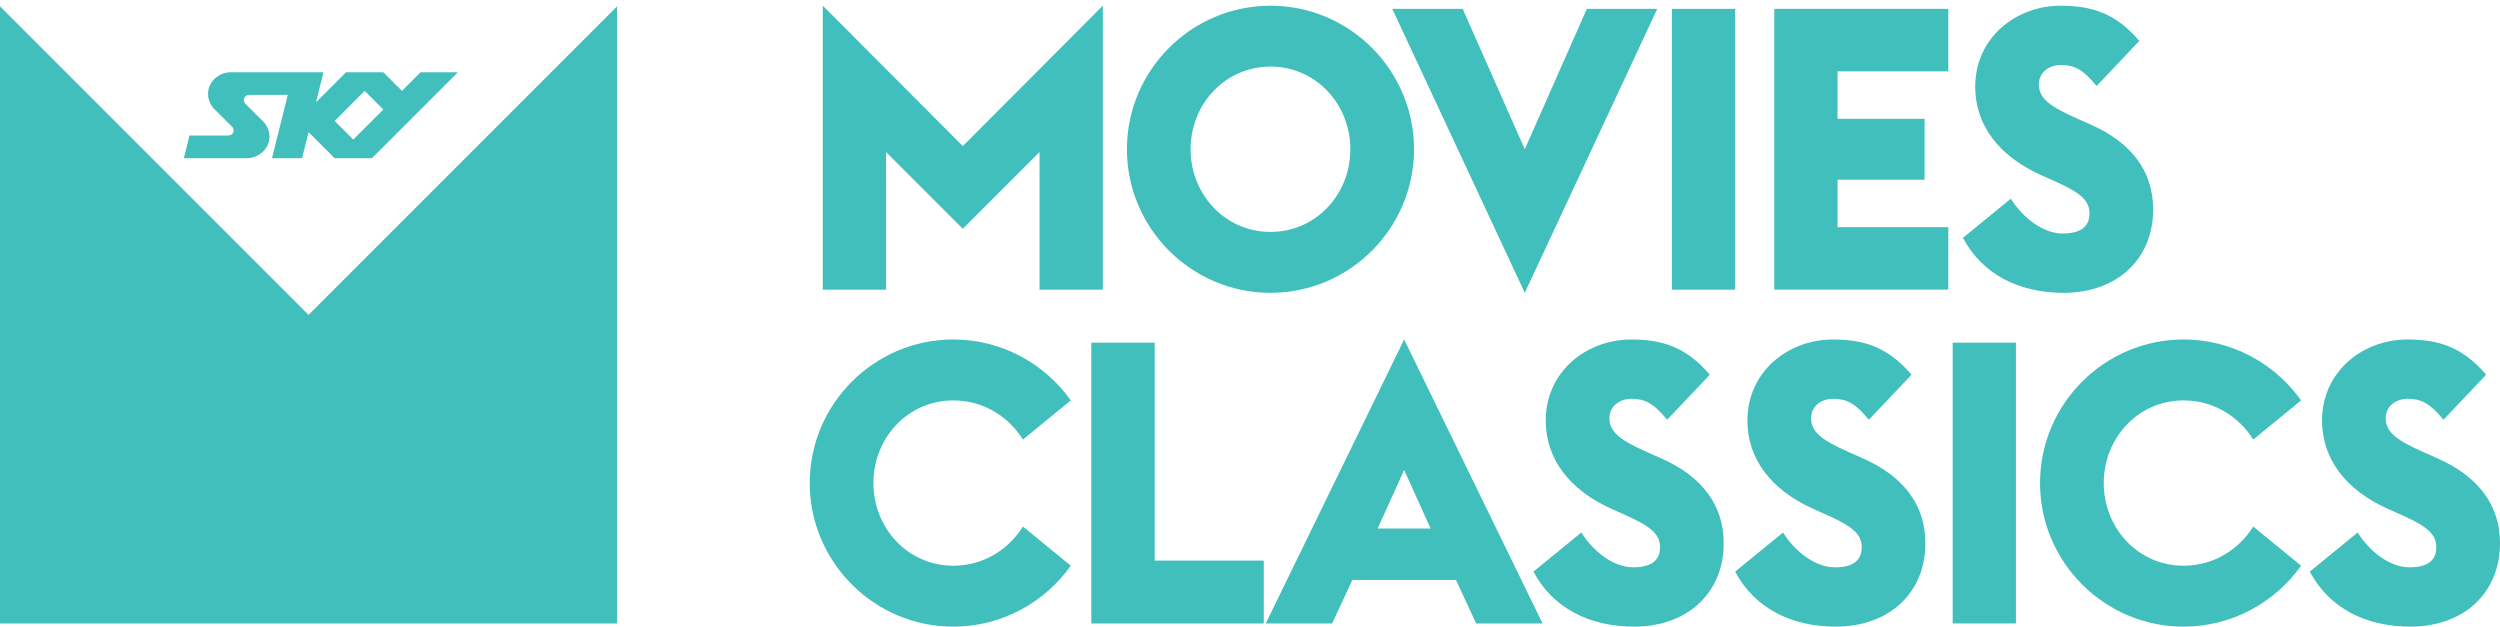
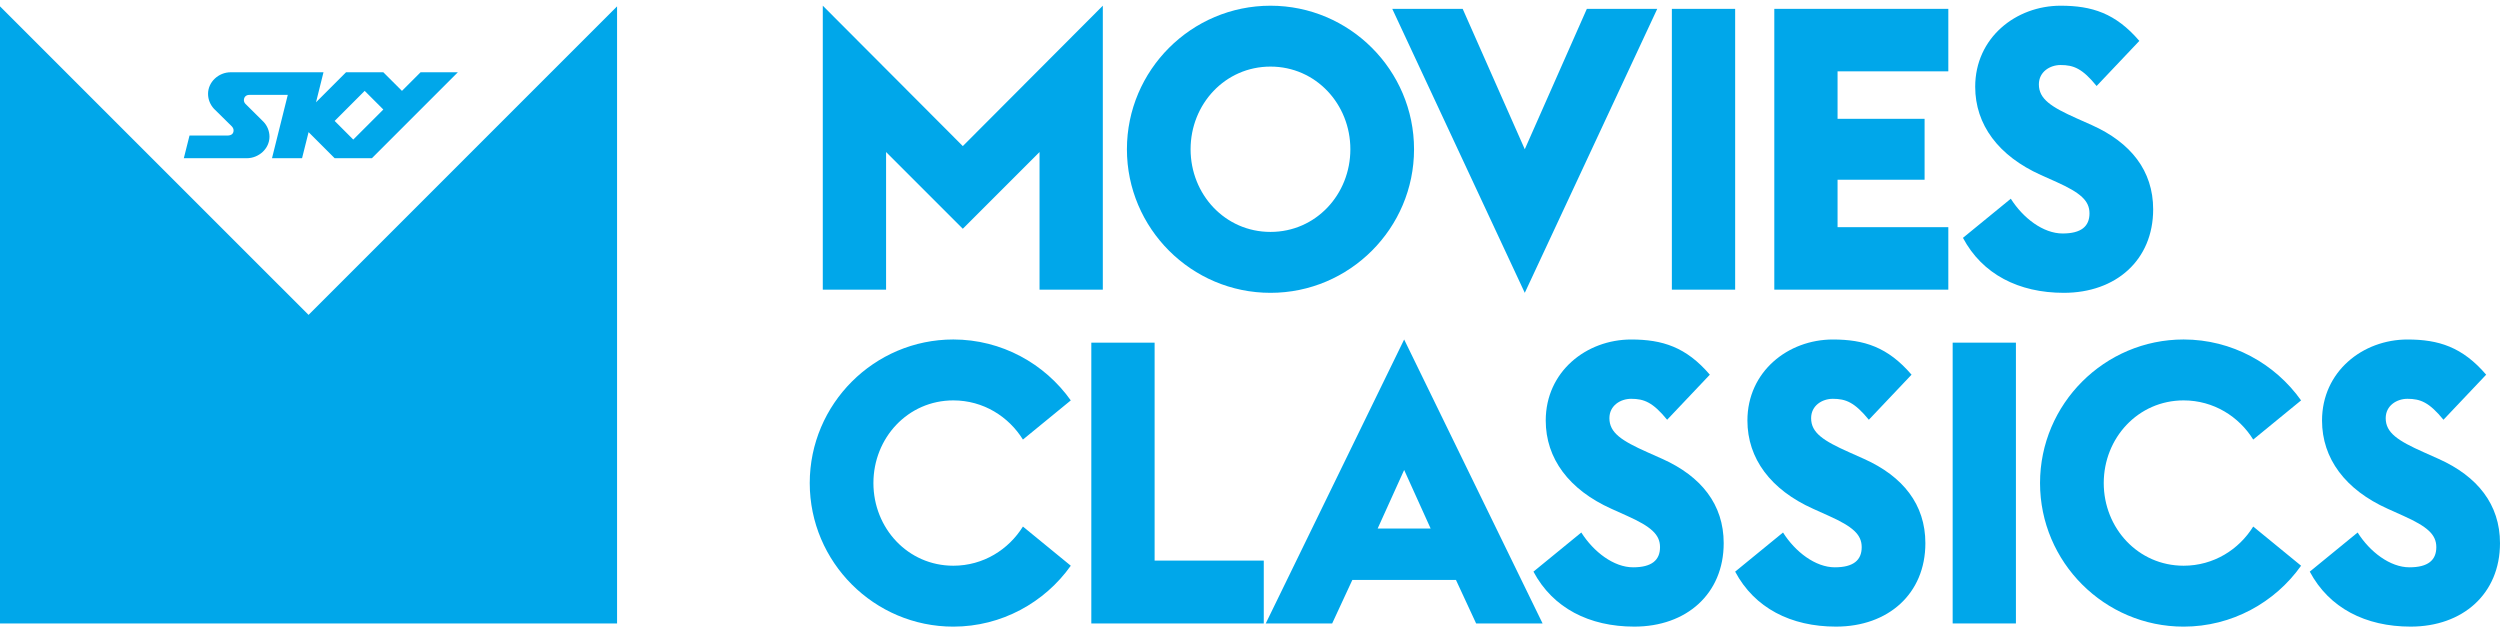
<svg xmlns="http://www.w3.org/2000/svg" width="25.265mm" height="6.333mm" viewBox="0 0 89.521 22.438" id="svg316268" version="1.1">
  <defs id="defs316270">
    <clipPath clipPathUnits="userSpaceOnUse" id="clipPath72618">
      <path d="m 32.314,539.122 82.801,0 0,24.803 -82.801,0 0,-24.803 z" id="path72620" />
    </clipPath>
  </defs>
  <g id="layer1" transform="translate(-323.8111,-481.143)">
-     <g transform="matrix(1.25,0,0,-1.25,276.4279,1181.867)" id="g72614">
-       <g id="g72616" clip-path="url(#clipPath72618)">
-         <g id="g72622" transform="translate(48.0265,556.5815)">
-           <path d="M 0,0 -0.533,0.534 0.327,1.395 0.861,0.861 0,0 Z M 1.928,1.928 1.395,1.395 0.861,1.928 l -1.068,0 -0.86,-0.86 0.214,0.86 -2.659,0 c -0.343,0 -0.648,-0.274 -0.648,-0.618 0,-0.165 0.065,-0.314 0.168,-0.426 L -3.479,0.378 C -3.445,0.342 -3.428,0.299 -3.429,0.264 -3.428,0.179 -3.478,0.115 -3.611,0.115 l -1.08,0 -0.163,-0.649 1.803,0 c 0.343,0 0.65,0.271 0.651,0.616 -10e-4,0.164 -0.065,0.315 -0.169,0.425 l -0.519,0.515 c -0.029,0.029 -0.045,0.07 -0.045,0.106 0,0.085 0.056,0.153 0.158,0.152 l 1.099,0 -0.452,-1.814 0.861,0 0.187,0.747 0.747,-0.747 1.067,0 2.462,2.462 -1.068,0 z m 5.629,1.888 0,-17.677 -17.677,0 0,17.677 8.839,-8.838 8.838,8.838 z" style="fill:#40bfbc;fill-opacity:1;fill-rule:nonzero;stroke:none" id="path72624" />
+     <g transform="matrix(1.25,0,0,-1.25,276.4279,1181.867)" id="g72614" style="fill:#00a7ea;fill-opacity:1">
+       <g id="g72616" clip-path="url(#clipPath72618)" style="fill:#00a7ea;fill-opacity:1">
+         <g id="g72622" transform="translate(48.0265,556.5815)" style="fill:#00a7ea;fill-opacity:1">
+           <path d="M 0,0 -0.533,0.534 0.327,1.395 0.861,0.861 0,0 Z M 1.928,1.928 1.395,1.395 0.861,1.928 l -1.068,0 -0.86,-0.86 0.214,0.86 -2.659,0 c -0.343,0 -0.648,-0.274 -0.648,-0.618 0,-0.165 0.065,-0.314 0.168,-0.426 L -3.479,0.378 C -3.445,0.342 -3.428,0.299 -3.429,0.264 -3.428,0.179 -3.478,0.115 -3.611,0.115 l -1.08,0 -0.163,-0.649 1.803,0 c 0.343,0 0.65,0.271 0.651,0.616 -10e-4,0.164 -0.065,0.315 -0.169,0.425 l -0.519,0.515 c -0.029,0.029 -0.045,0.07 -0.045,0.106 0,0.085 0.056,0.153 0.158,0.152 l 1.099,0 -0.452,-1.814 0.861,0 0.187,0.747 0.747,-0.747 1.067,0 2.462,2.462 -1.068,0 z m 5.629,1.888 0,-17.677 -17.677,0 0,17.677 8.839,-8.838 8.838,8.838 z" style="fill:#00a7ea;fill-opacity:1;fill-rule:nonzero;stroke:none" id="path72624" />
        </g>
-         <g id="g72626" transform="translate(61.4768,560.4166)">
-           <path d="M 0,0 4.011,-4.022 8.022,0 l 0,-8.135 -1.813,0 0,3.943 -2.198,-2.198 -2.198,2.198 0,-3.943 L 0,-8.135 0,0 Z" style="fill:#40bfbc;fill-opacity:1;fill-rule:nonzero;stroke:none" id="path72628" />
+         <g id="g72626" transform="translate(61.4768,560.4166)" style="fill:#00a7ea;fill-opacity:1">
+           <path d="M 0,0 4.011,-4.022 8.022,0 l 0,-8.135 -1.813,0 0,3.943 -2.198,-2.198 -2.198,2.198 0,-3.943 L 0,-8.135 0,0 Z" style="fill:#00a7ea;fill-opacity:1;fill-rule:nonzero;stroke:none" id="path72628" />
        </g>
-         <g id="g72630" transform="translate(76.5901,556.3041)">
-           <path d="m 0,0 c 0,1.291 -0.986,2.368 -2.288,2.368 -1.303,0 -2.289,-1.077 -2.289,-2.368 0,-1.292 0.986,-2.368 2.289,-2.368 C -0.986,-2.368 0,-1.292 0,0 m -6.401,0 c 0,2.266 1.847,4.112 4.113,4.112 2.265,0 4.112,-1.846 4.112,-4.112 0,-2.266 -1.847,-4.113 -4.112,-4.113 -2.266,0 -4.113,1.847 -4.113,4.113" style="fill:#40bfbc;fill-opacity:1;fill-rule:nonzero;stroke:none" id="path72632" />
+         <g id="g72630" transform="translate(76.5901,556.3041)" style="fill:#00a7ea;fill-opacity:1">
+           <path d="m 0,0 c 0,1.291 -0.986,2.368 -2.288,2.368 -1.303,0 -2.289,-1.077 -2.289,-2.368 0,-1.292 0.986,-2.368 2.289,-2.368 C -0.986,-2.368 0,-1.292 0,0 m -6.401,0 c 0,2.266 1.847,4.112 4.113,4.112 2.265,0 4.112,-1.846 4.112,-4.112 0,-2.266 -1.847,-4.113 -4.112,-4.113 -2.266,0 -4.113,1.847 -4.113,4.113" style="fill:#00a7ea;fill-opacity:1;fill-rule:nonzero;stroke:none" id="path72632" />
        </g>
-         <g id="g72634" transform="translate(77.7905,560.3261)">
-           <path d="M 0,0 2.017,0 3.796,-4.022 5.574,0 7.591,0 3.796,-8.135 0,0 Z" style="fill:#40bfbc;fill-opacity:1;fill-rule:nonzero;stroke:none" id="path72636" />
+         <g id="g72634" transform="translate(77.7905,560.3261)" style="fill:#00a7ea;fill-opacity:1">
+           <path d="M 0,0 2.017,0 3.796,-4.022 5.574,0 7.591,0 3.796,-8.135 0,0 Z" style="fill:#00a7ea;fill-opacity:1;fill-rule:nonzero;stroke:none" id="path72636" />
        </g>
-         <path d="m 85.8,560.326 1.813,0 0,-8.044 -1.813,0 0,8.044 z" style="fill:#40bfbc;fill-opacity:1;fill-rule:nonzero;stroke:none" id="path72638" />
-         <g id="g72640" transform="translate(88.7346,560.3261)">
-           <path d="m 0,0 4.985,0 0,-1.79 -3.173,0 0,-1.36 2.493,0 0,-1.745 -2.493,0 0,-1.359 3.173,0 0,-1.79 L 0,-8.044 0,0 Z" style="fill:#40bfbc;fill-opacity:1;fill-rule:nonzero;stroke:none" id="path72642" />
+         <path d="m 85.8,560.326 1.813,0 0,-8.044 -1.813,0 0,8.044 z" style="fill:#00a7ea;fill-opacity:1;fill-rule:nonzero;stroke:none" id="path72638" />
+         <g id="g72640" transform="translate(88.7346,560.3261)" style="fill:#00a7ea;fill-opacity:1">
+           <path d="m 0,0 4.985,0 0,-1.79 -3.173,0 0,-1.36 2.493,0 0,-1.745 -2.493,0 0,-1.359 3.173,0 0,-1.79 L 0,-8.044 0,0 Z" style="fill:#00a7ea;fill-opacity:1;fill-rule:nonzero;stroke:none" id="path72642" />
        </g>
-         <g id="g72644" transform="translate(94.1386,553.7662)">
-           <path d="M 0,0 1.371,1.121 C 1.722,0.566 2.299,0.125 2.855,0.125 c 0.532,0 0.77,0.203 0.77,0.577 0,0.363 -0.26,0.589 -0.94,0.896 L 2.232,1.801 C 1.02,2.345 0.351,3.24 0.351,4.328 c 0,1.405 1.167,2.322 2.447,2.322 0.896,0 1.575,-0.215 2.255,-1.008 L 3.829,4.35 C 3.422,4.849 3.172,4.951 2.798,4.951 2.493,4.951 2.175,4.758 2.175,4.396 2.175,3.977 2.526,3.75 3.263,3.421 L 3.694,3.229 C 4.804,2.73 5.449,1.926 5.449,0.816 5.449,-0.635 4.385,-1.575 2.889,-1.575 1.597,-1.575 0.555,-1.043 0,0" style="fill:#40bfbc;fill-opacity:1;fill-rule:nonzero;stroke:none" id="path72646" />
+         <g id="g72644" transform="translate(94.1386,553.7662)" style="fill:#00a7ea;fill-opacity:1">
+           <path d="M 0,0 1.371,1.121 C 1.722,0.566 2.299,0.125 2.855,0.125 c 0.532,0 0.77,0.203 0.77,0.577 0,0.363 -0.26,0.589 -0.94,0.896 L 2.232,1.801 C 1.02,2.345 0.351,3.24 0.351,4.328 c 0,1.405 1.167,2.322 2.447,2.322 0.896,0 1.575,-0.215 2.255,-1.008 L 3.829,4.35 C 3.422,4.849 3.172,4.951 2.798,4.951 2.493,4.951 2.175,4.758 2.175,4.396 2.175,3.977 2.526,3.75 3.263,3.421 L 3.694,3.229 C 4.804,2.73 5.449,1.926 5.449,0.816 5.449,-0.635 4.385,-1.575 2.889,-1.575 1.597,-1.575 0.555,-1.043 0,0" style="fill:#00a7ea;fill-opacity:1;fill-rule:nonzero;stroke:none" id="path72646" />
        </g>
-         <g id="g72648" transform="translate(61.103,546.7418)">
-           <path d="m 0,0 c 0,2.266 1.847,4.113 4.113,4.113 1.382,0 2.617,-0.691 3.365,-1.745 L 6.107,1.246 C 5.699,1.903 4.974,2.368 4.113,2.368 2.81,2.368 1.824,1.292 1.824,0 c 0,-1.292 0.986,-2.368 2.289,-2.368 0.861,0 1.586,0.465 1.994,1.122 L 7.478,-2.368 C 6.73,-3.422 5.495,-4.113 4.113,-4.113 1.847,-4.113 0,-2.266 0,0" style="fill:#40bfbc;fill-opacity:1;fill-rule:nonzero;stroke:none" id="path72650" />
+         <g id="g72648" transform="translate(61.103,546.7418)" style="fill:#00a7ea;fill-opacity:1">
+           <path d="m 0,0 c 0,2.266 1.847,4.113 4.113,4.113 1.382,0 2.617,-0.691 3.365,-1.745 L 6.107,1.246 C 5.699,1.903 4.974,2.368 4.113,2.368 2.81,2.368 1.824,1.292 1.824,0 c 0,-1.292 0.986,-2.368 2.289,-2.368 0.861,0 1.586,0.465 1.994,1.122 L 7.478,-2.368 C 6.73,-3.422 5.495,-4.113 4.113,-4.113 1.847,-4.113 0,-2.266 0,0" style="fill:#00a7ea;fill-opacity:1;fill-rule:nonzero;stroke:none" id="path72650" />
        </g>
-         <g id="g72652" transform="translate(69.1693,550.7637)">
-           <path d="m 0,0 1.813,0 0,-6.243 3.127,0 0,-1.801 -4.94,0 L 0,0 Z" style="fill:#40bfbc;fill-opacity:1;fill-rule:nonzero;stroke:none" id="path72654" />
+         <g id="g72652" transform="translate(69.1693,550.7637)" style="fill:#00a7ea;fill-opacity:1">
+           <path d="m 0,0 1.813,0 0,-6.243 3.127,0 0,-1.801 -4.94,0 L 0,0 Z" style="fill:#00a7ea;fill-opacity:1;fill-rule:nonzero;stroke:none" id="path72654" />
        </g>
-         <g id="g72656" transform="translate(78.8898,545.4387)">
-           <path d="M 0,0 -0.759,1.678 -1.518,0 0,0 Z m -0.759,5.416 3.966,-8.135 -1.904,0 -0.578,1.247 -2.968,0 -0.578,-1.247 -1.903,0 3.965,8.135 z" style="fill:#40bfbc;fill-opacity:1;fill-rule:nonzero;stroke:none" id="path72658" />
+         <g id="g72656" transform="translate(78.8898,545.4387)" style="fill:#00a7ea;fill-opacity:1">
+           <path d="M 0,0 -0.759,1.678 -1.518,0 0,0 Z m -0.759,5.416 3.966,-8.135 -1.904,0 -0.578,1.247 -2.968,0 -0.578,-1.247 -1.903,0 3.965,8.135 z" style="fill:#00a7ea;fill-opacity:1;fill-rule:nonzero;stroke:none" id="path72658" />
        </g>
-         <g id="g72660" transform="translate(81.8348,544.2043)">
-           <path d="M 0,0 1.371,1.121 C 1.723,0.566 2.3,0.124 2.855,0.124 c 0.533,0 0.771,0.204 0.771,0.578 0,0.363 -0.261,0.589 -0.941,0.895 L 2.232,1.801 C 1.02,2.345 0.352,3.24 0.352,4.328 c 0,1.405 1.166,2.322 2.447,2.322 0.895,0 1.575,-0.215 2.254,-1.008 L 3.83,4.351 c -0.408,0.498 -0.658,0.6 -1.031,0.6 -0.306,0 -0.623,-0.193 -0.623,-0.555 0,-0.42 0.351,-0.646 1.087,-0.975 L 3.694,3.229 C 4.804,2.73 5.45,1.926 5.45,0.815 5.45,-0.635 4.385,-1.575 2.889,-1.575 1.597,-1.575 0.556,-1.043 0,0" style="fill:#40bfbc;fill-opacity:1;fill-rule:nonzero;stroke:none" id="path72662" />
+         <g id="g72660" transform="translate(81.8348,544.2043)" style="fill:#00a7ea;fill-opacity:1">
+           <path d="M 0,0 1.371,1.121 C 1.723,0.566 2.3,0.124 2.855,0.124 c 0.533,0 0.771,0.204 0.771,0.578 0,0.363 -0.261,0.589 -0.941,0.895 L 2.232,1.801 C 1.02,2.345 0.352,3.24 0.352,4.328 c 0,1.405 1.166,2.322 2.447,2.322 0.895,0 1.575,-0.215 2.254,-1.008 L 3.83,4.351 c -0.408,0.498 -0.658,0.6 -1.031,0.6 -0.306,0 -0.623,-0.193 -0.623,-0.555 0,-0.42 0.351,-0.646 1.087,-0.975 L 3.694,3.229 C 4.804,2.73 5.45,1.926 5.45,0.815 5.45,-0.635 4.385,-1.575 2.889,-1.575 1.597,-1.575 0.556,-1.043 0,0" style="fill:#00a7ea;fill-opacity:1;fill-rule:nonzero;stroke:none" id="path72662" />
        </g>
-         <g id="g72664" transform="translate(87.6132,544.2043)">
-           <path d="M 0,0 1.371,1.121 C 1.721,0.566 2.3,0.124 2.855,0.124 c 0.533,0 0.77,0.204 0.77,0.578 0,0.363 -0.26,0.589 -0.94,0.895 L 2.232,1.801 C 1.019,2.345 0.351,3.24 0.351,4.328 c 0,1.405 1.167,2.322 2.447,2.322 0.895,0 1.574,-0.215 2.255,-1.008 L 3.83,4.351 c -0.409,0.498 -0.658,0.6 -1.032,0.6 -0.306,0 -0.622,-0.193 -0.622,-0.555 0,-0.42 0.35,-0.646 1.087,-0.975 L 3.693,3.229 C 4.804,2.73 5.449,1.926 5.449,0.815 c 0,-1.45 -1.065,-2.39 -2.56,-2.39 C 1.597,-1.575 0.554,-1.043 0,0" style="fill:#40bfbc;fill-opacity:1;fill-rule:nonzero;stroke:none" id="path72666" />
+         <g id="g72664" transform="translate(87.6132,544.2043)" style="fill:#00a7ea;fill-opacity:1">
+           <path d="M 0,0 1.371,1.121 C 1.721,0.566 2.3,0.124 2.855,0.124 c 0.533,0 0.77,0.204 0.77,0.578 0,0.363 -0.26,0.589 -0.94,0.895 L 2.232,1.801 C 1.019,2.345 0.351,3.24 0.351,4.328 c 0,1.405 1.167,2.322 2.447,2.322 0.895,0 1.574,-0.215 2.255,-1.008 L 3.83,4.351 c -0.409,0.498 -0.658,0.6 -1.032,0.6 -0.306,0 -0.622,-0.193 -0.622,-0.555 0,-0.42 0.35,-0.646 1.087,-0.975 L 3.693,3.229 C 4.804,2.73 5.449,1.926 5.449,0.815 c 0,-1.45 -1.065,-2.39 -2.56,-2.39 C 1.597,-1.575 0.554,-1.043 0,0" style="fill:#00a7ea;fill-opacity:1;fill-rule:nonzero;stroke:none" id="path72666" />
        </g>
-         <path d="m 93.844,550.764 1.812,0 0,-8.044 -1.812,0 0,8.044 z" style="fill:#40bfbc;fill-opacity:1;fill-rule:nonzero;stroke:none" id="path72668" />
-         <g id="g72670" transform="translate(96.3469,546.7418)">
-           <path d="m 0,0 c 0,2.266 1.847,4.113 4.113,4.113 1.383,0 2.617,-0.691 3.365,-1.745 L 6.107,1.246 C 5.7,1.903 4.974,2.368 4.113,2.368 2.81,2.368 1.825,1.292 1.825,0 c 0,-1.292 0.985,-2.368 2.288,-2.368 0.861,0 1.587,0.465 1.994,1.122 L 7.478,-2.368 C 6.73,-3.422 5.496,-4.113 4.113,-4.113 1.847,-4.113 0,-2.266 0,0" style="fill:#40bfbc;fill-opacity:1;fill-rule:nonzero;stroke:none" id="path72672" />
+         <path d="m 93.844,550.764 1.812,0 0,-8.044 -1.812,0 0,8.044 z" style="fill:#00a7ea;fill-opacity:1;fill-rule:nonzero;stroke:none" id="path72668" />
+         <g id="g72670" transform="translate(96.3469,546.7418)" style="fill:#00a7ea;fill-opacity:1">
+           <path d="m 0,0 c 0,2.266 1.847,4.113 4.113,4.113 1.383,0 2.617,-0.691 3.365,-1.745 L 6.107,1.246 C 5.7,1.903 4.974,2.368 4.113,2.368 2.81,2.368 1.825,1.292 1.825,0 c 0,-1.292 0.985,-2.368 2.288,-2.368 0.861,0 1.587,0.465 1.994,1.122 L 7.478,-2.368 C 6.73,-3.422 5.496,-4.113 4.113,-4.113 1.847,-4.113 0,-2.266 0,0" style="fill:#00a7ea;fill-opacity:1;fill-rule:nonzero;stroke:none" id="path72672" />
        </g>
-         <g id="g72674" transform="translate(104.0741,544.2043)">
-           <path d="M 0,0 1.371,1.121 C 1.721,0.566 2.3,0.124 2.855,0.124 c 0.533,0 0.77,0.204 0.77,0.578 0,0.363 -0.26,0.589 -0.94,0.895 L 2.232,1.801 C 1.019,2.345 0.351,3.24 0.351,4.328 c 0,1.405 1.167,2.322 2.447,2.322 0.895,0 1.575,-0.215 2.255,-1.008 L 3.83,4.351 c -0.409,0.498 -0.658,0.6 -1.032,0.6 -0.306,0 -0.623,-0.193 -0.623,-0.555 0,-0.42 0.351,-0.646 1.088,-0.975 L 3.693,3.229 C 4.804,2.73 5.449,1.926 5.449,0.815 c 0,-1.45 -1.065,-2.39 -2.56,-2.39 C 1.597,-1.575 0.555,-1.043 0,0" style="fill:#40bfbc;fill-opacity:1;fill-rule:nonzero;stroke:none" id="path72676" />
+         <g id="g72674" transform="translate(104.0741,544.2043)" style="fill:#00a7ea;fill-opacity:1">
+           <path d="M 0,0 1.371,1.121 C 1.721,0.566 2.3,0.124 2.855,0.124 c 0.533,0 0.77,0.204 0.77,0.578 0,0.363 -0.26,0.589 -0.94,0.895 L 2.232,1.801 C 1.019,2.345 0.351,3.24 0.351,4.328 c 0,1.405 1.167,2.322 2.447,2.322 0.895,0 1.575,-0.215 2.255,-1.008 L 3.83,4.351 c -0.409,0.498 -0.658,0.6 -1.032,0.6 -0.306,0 -0.623,-0.193 -0.623,-0.555 0,-0.42 0.351,-0.646 1.088,-0.975 L 3.693,3.229 C 4.804,2.73 5.449,1.926 5.449,0.815 c 0,-1.45 -1.065,-2.39 -2.56,-2.39 C 1.597,-1.575 0.555,-1.043 0,0" style="fill:#00a7ea;fill-opacity:1;fill-rule:nonzero;stroke:none" id="path72676" />
        </g>
      </g>
    </g>
  </g>
</svg>
